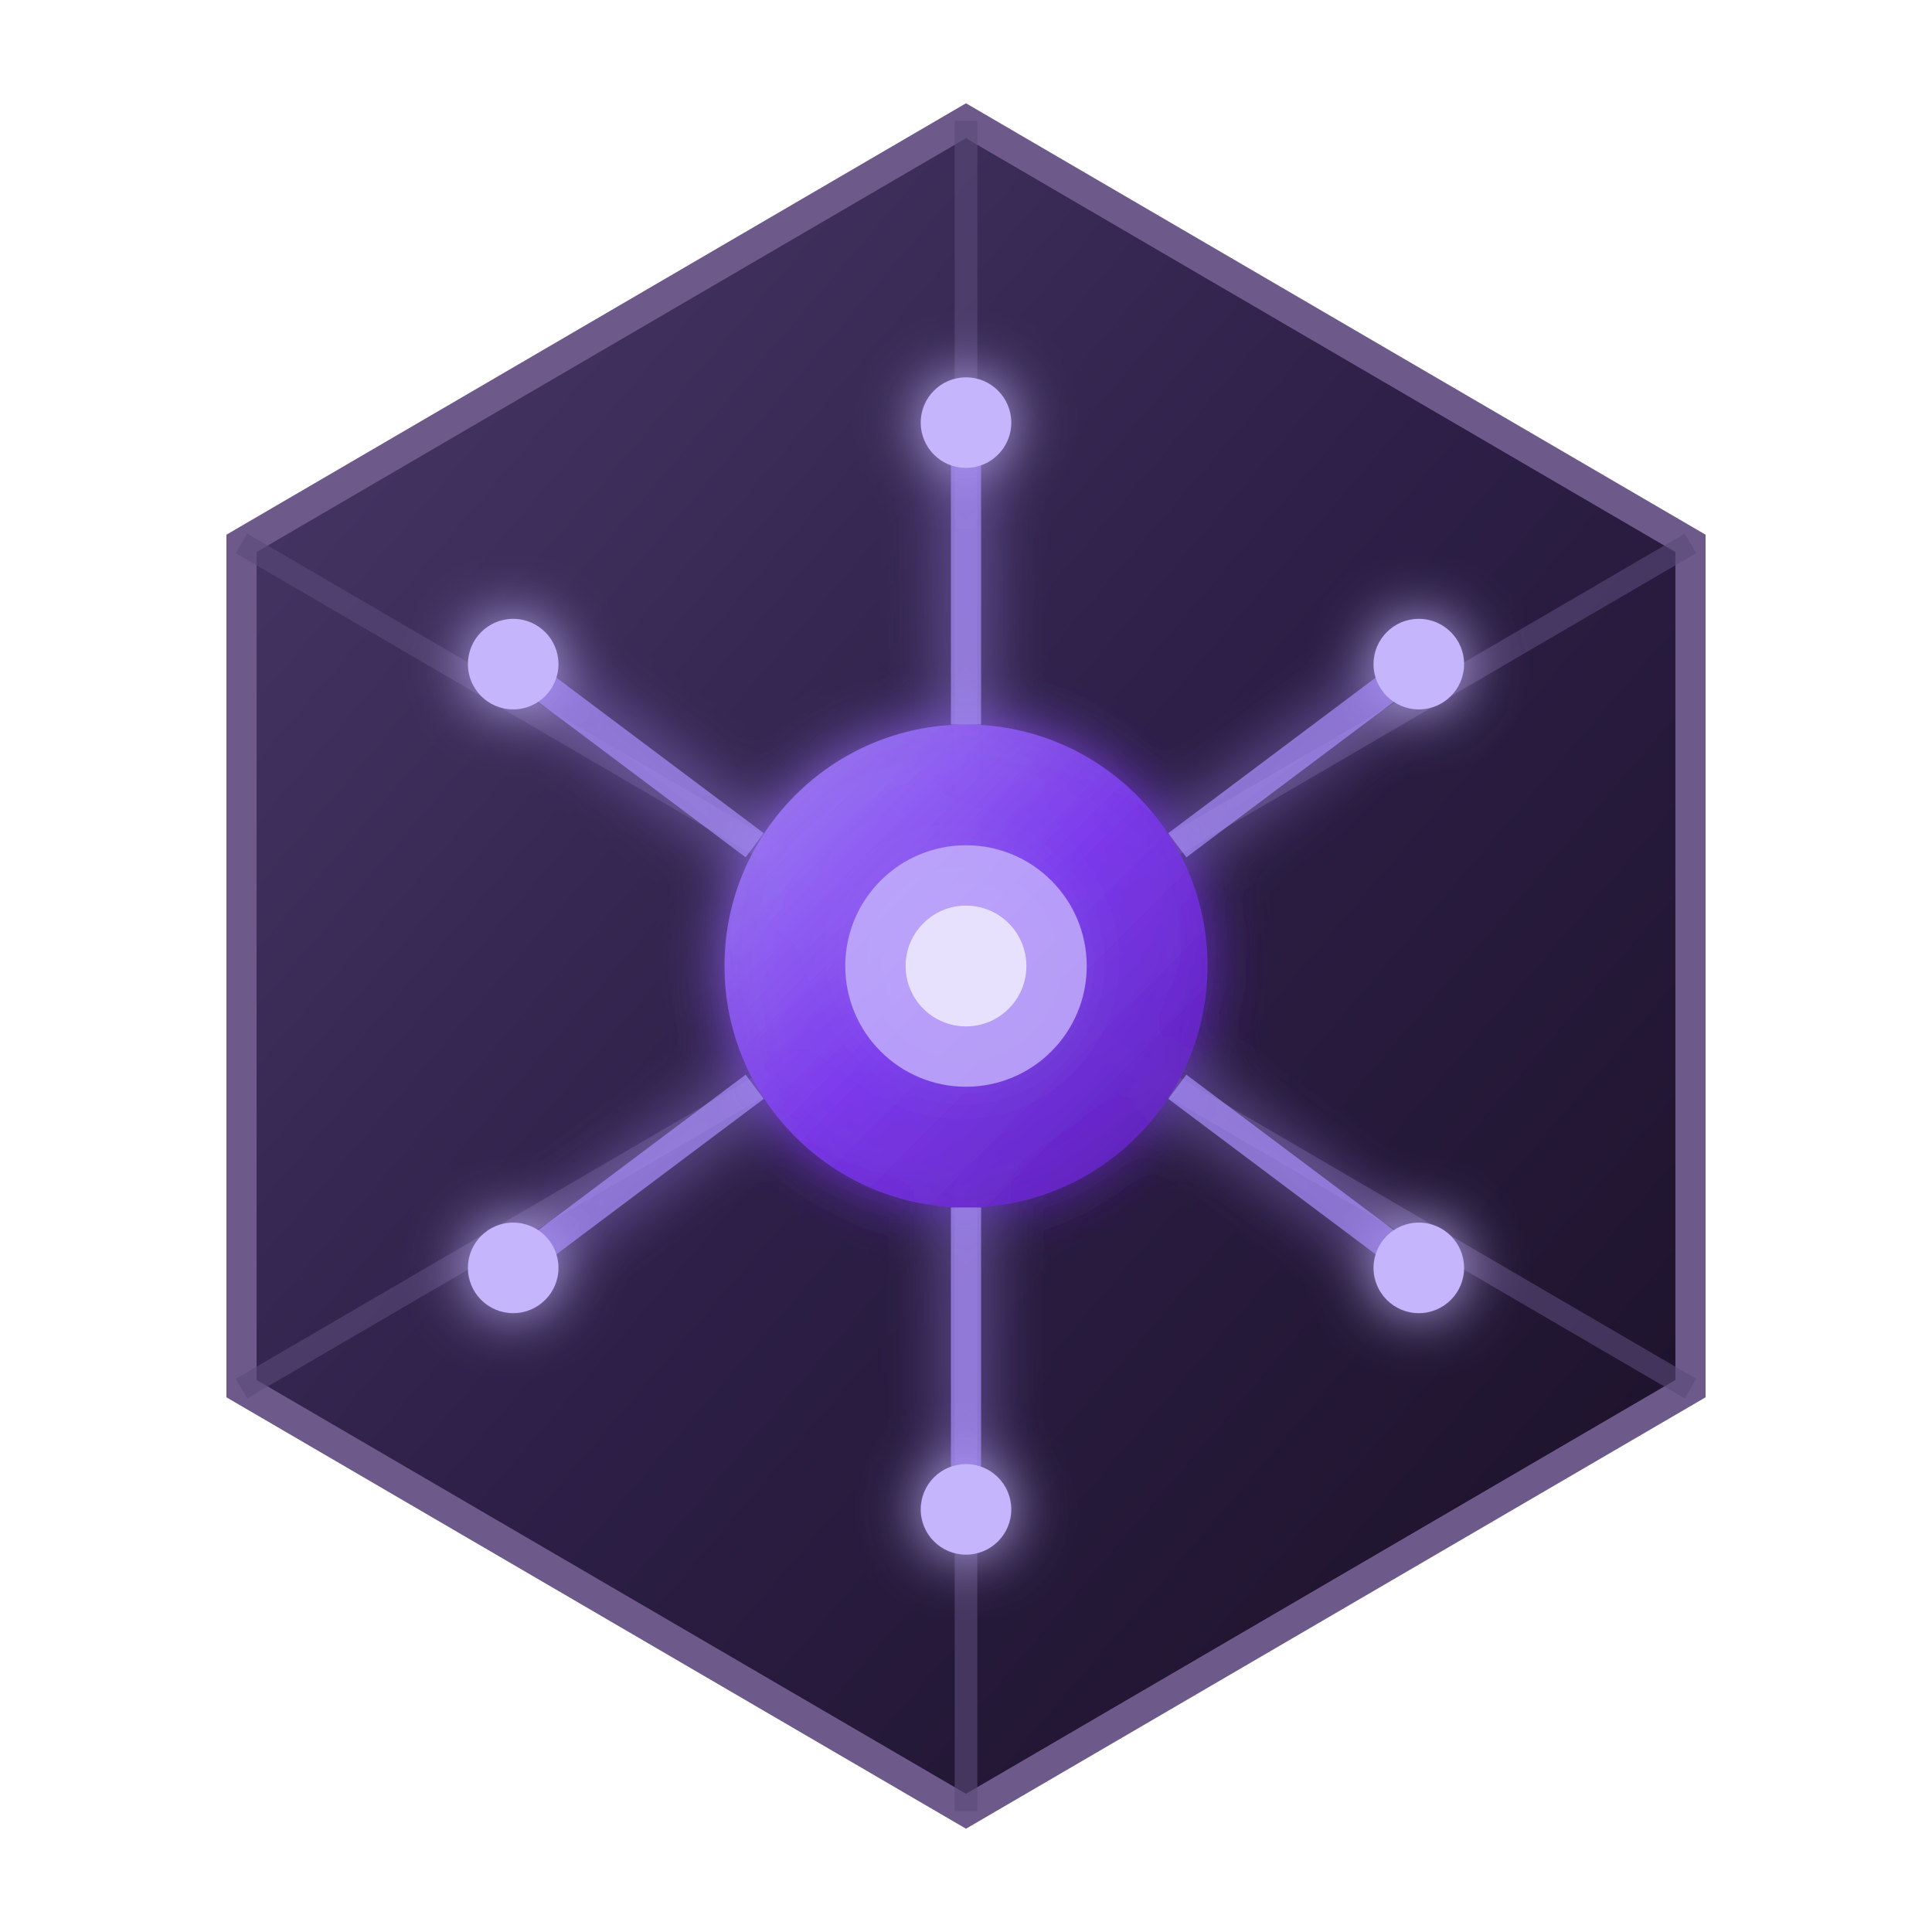
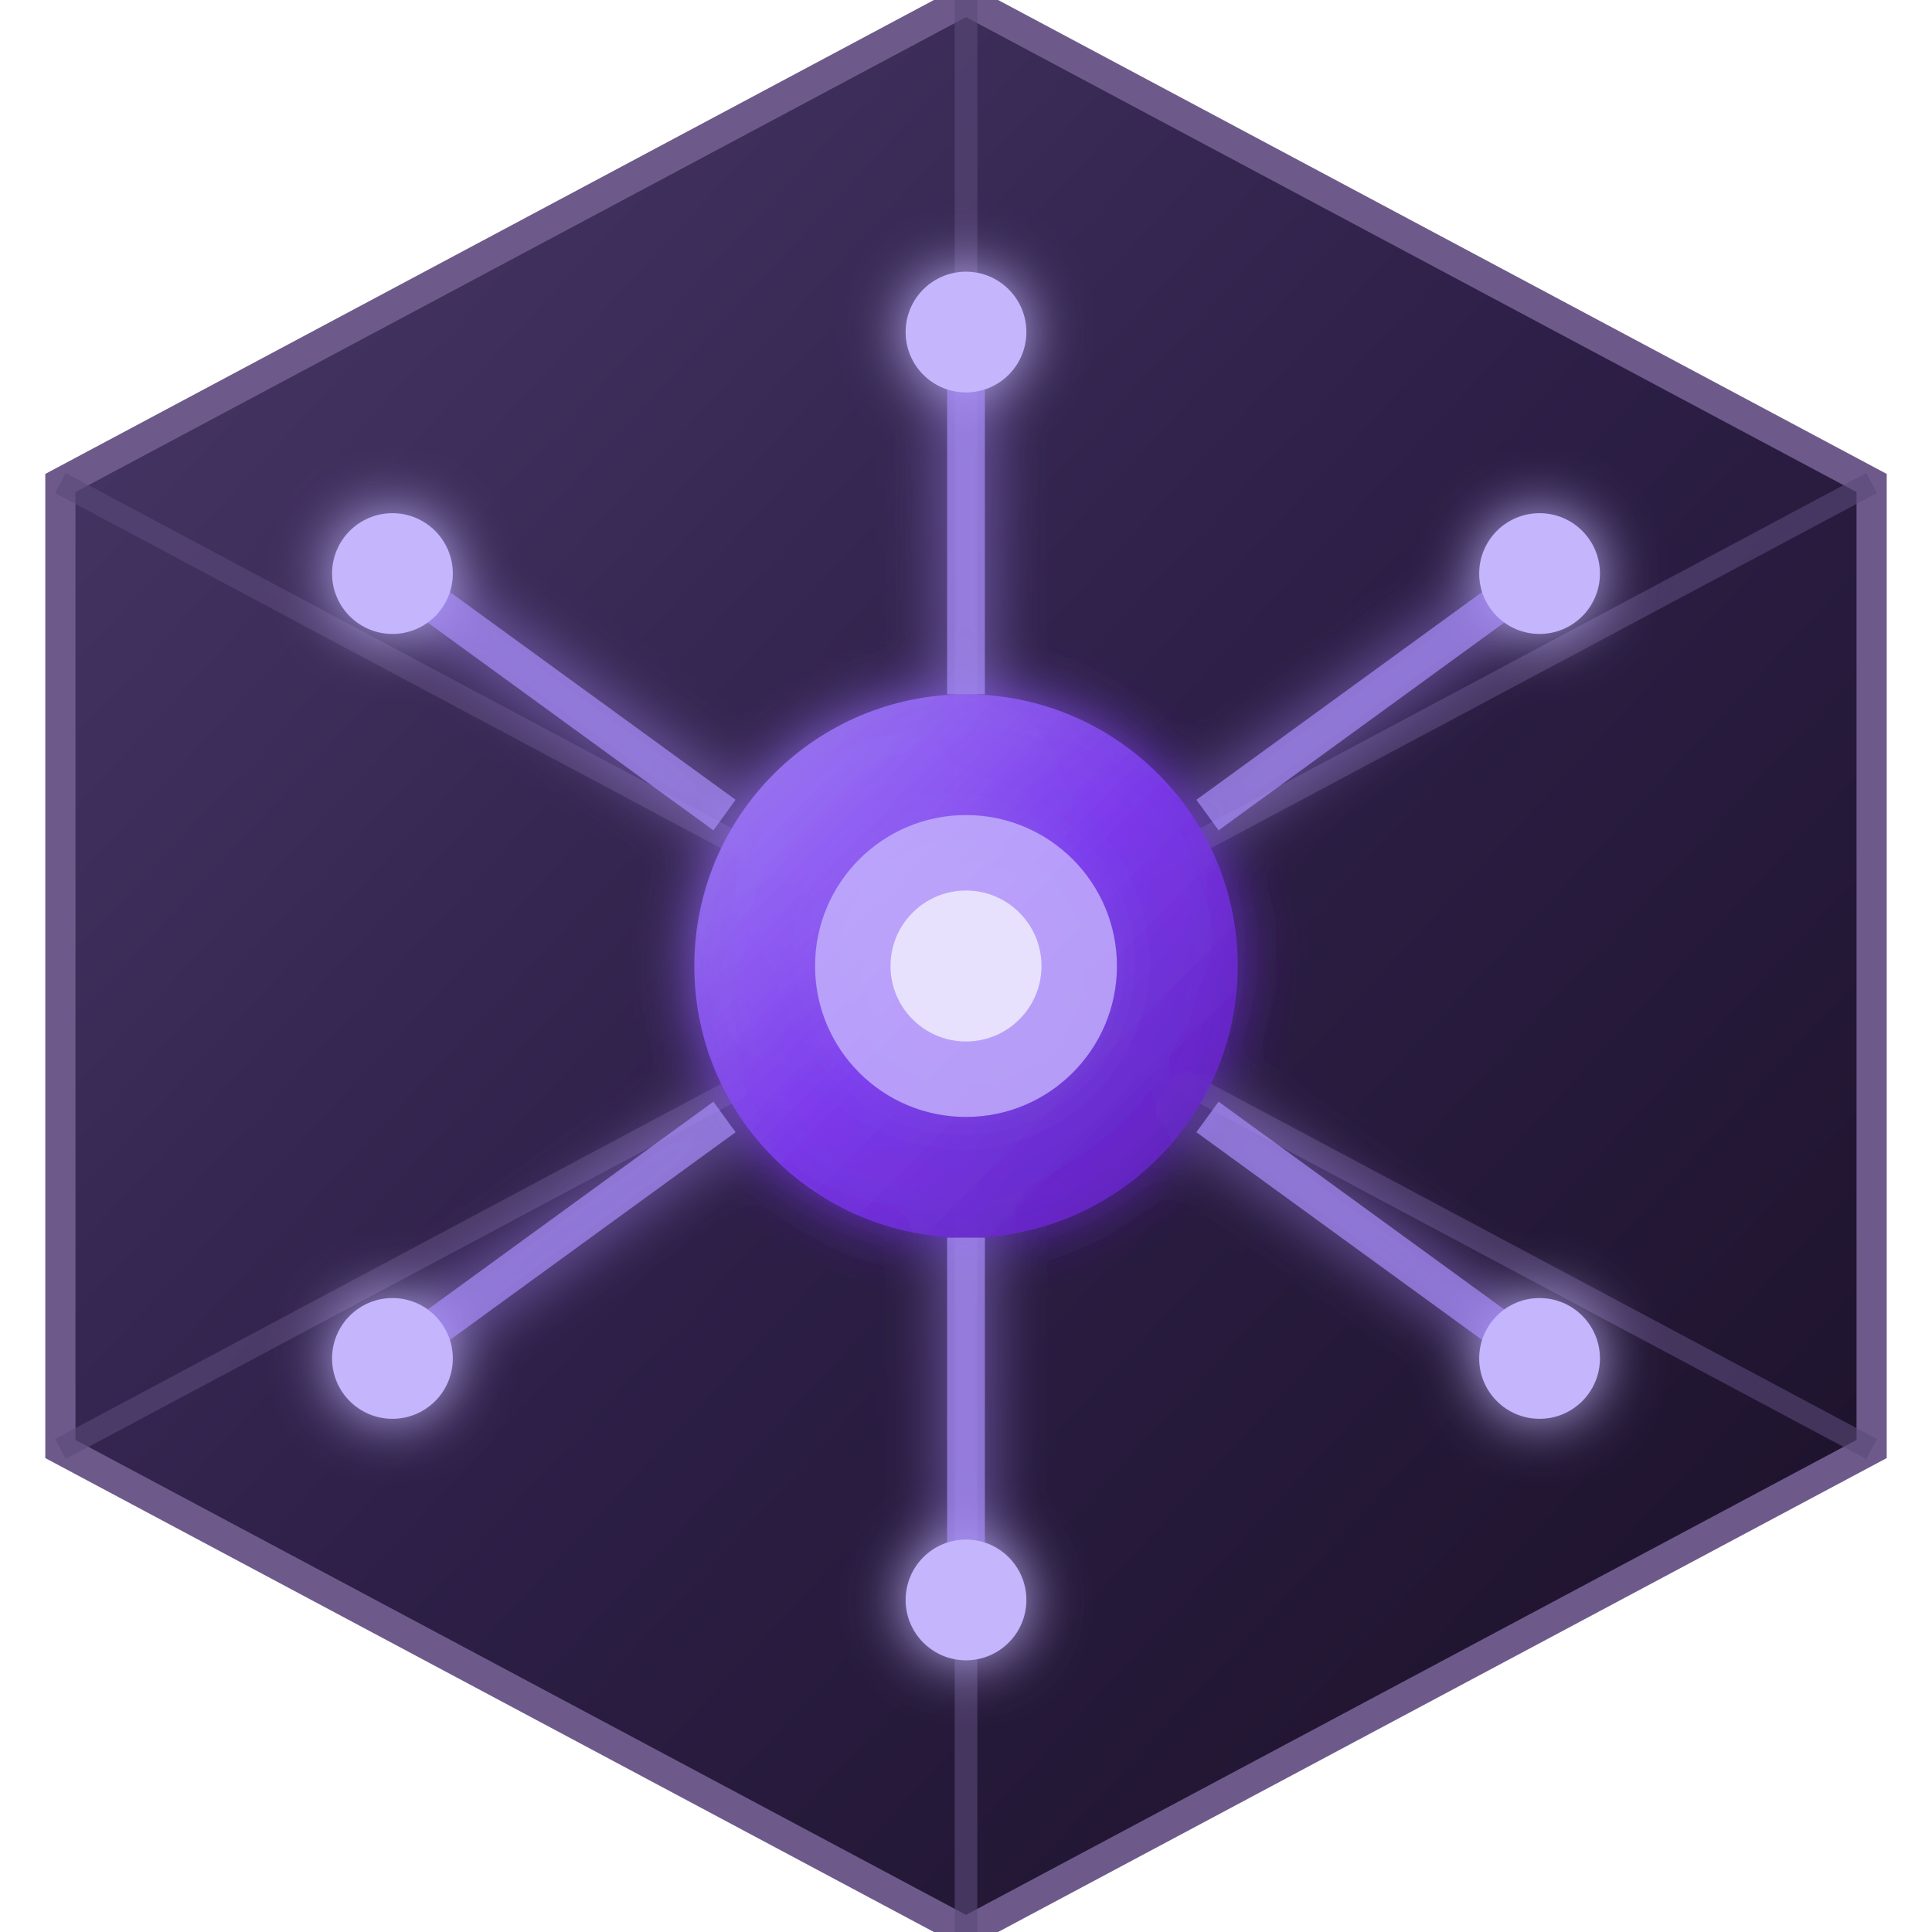
<svg xmlns="http://www.w3.org/2000/svg" viewBox="0 0 128 128">
  <defs>
    <linearGradient id="crystalGrad" x1="0%" y1="0%" x2="100%" y2="100%">
      <stop offset="0%" style="stop-color:#4a3a6b;stop-opacity:1" />
      <stop offset="50%" style="stop-color:#2d1f47;stop-opacity:1" />
      <stop offset="100%" style="stop-color:#1a1025;stop-opacity:1" />
    </linearGradient>
    <linearGradient id="sparkGrad" x1="0%" y1="0%" x2="100%" y2="100%">
      <stop offset="0%" style="stop-color:#a78bfa;stop-opacity:1" />
      <stop offset="50%" style="stop-color:#7c3aed;stop-opacity:1" />
      <stop offset="100%" style="stop-color:#5b21b6;stop-opacity:1" />
    </linearGradient>
    <filter id="glow">
      <feGaussianBlur stdDeviation="2" result="coloredBlur" />
      <feMerge>
        <feMergeNode in="coloredBlur" />
        <feMergeNode in="SourceGraphic" />
      </feMerge>
    </filter>
  </defs>
-   <polygon points="64,8 112,36 112,92 64,120 16,92 16,36" fill="url(#crystalGrad)" stroke="#6d5a8a" stroke-width="2" />
-   <line x1="64" y1="8" x2="64" y2="64" stroke="#5a4a7a" stroke-width="1.5" opacity="0.6" />
-   <line x1="112" y1="36" x2="64" y2="64" stroke="#5a4a7a" stroke-width="1.5" opacity="0.6" />
-   <line x1="112" y1="92" x2="64" y2="64" stroke="#5a4a7a" stroke-width="1.5" opacity="0.6" />
-   <line x1="64" y1="120" x2="64" y2="64" stroke="#5a4a7a" stroke-width="1.5" opacity="0.6" />
-   <line x1="16" y1="92" x2="64" y2="64" stroke="#5a4a7a" stroke-width="1.5" opacity="0.6" />
-   <line x1="16" y1="36" x2="64" y2="64" stroke="#5a4a7a" stroke-width="1.5" opacity="0.6" />
+   <polygon points="64,0 124,32 124,96 64,128 4,96 4,32" fill="url(#crystalGrad)" stroke="#6d5a8a" stroke-width="2" />
+   <line x1="64" y1="0" x2="64" y2="64" stroke="#5a4a7a" stroke-width="1.5" opacity="0.6" />
+   <line x1="124" y1="32" x2="64" y2="64" stroke="#5a4a7a" stroke-width="1.5" opacity="0.6" />
+   <line x1="124" y1="96" x2="64" y2="64" stroke="#5a4a7a" stroke-width="1.5" opacity="0.6" />
+   <line x1="64" y1="128" x2="64" y2="64" stroke="#5a4a7a" stroke-width="1.5" opacity="0.6" />
+   <line x1="4" y1="96" x2="64" y2="64" stroke="#5a4a7a" stroke-width="1.5" opacity="0.6" />
+   <line x1="4" y1="32" x2="64" y2="64" stroke="#5a4a7a" stroke-width="1.5" opacity="0.6" />
  <g filter="url(#glow)">
-     <circle cx="64" cy="64" r="16" fill="url(#sparkGrad)" opacity="0.9" />
-     <circle cx="64" cy="64" r="8" fill="#c4b5fd" opacity="0.8" />
-     <circle cx="64" cy="64" r="4" fill="#ede9fe" opacity="0.9" />
-     <g stroke="#a78bfa" stroke-width="2" opacity="0.7">
-       <line x1="64" y1="48" x2="64" y2="28" />
-       <line x1="78" y1="56" x2="94" y2="44" />
-       <line x1="78" y1="72" x2="94" y2="84" />
-       <line x1="64" y1="80" x2="64" y2="100" />
-       <line x1="50" y1="72" x2="34" y2="84" />
-       <line x1="50" y1="56" x2="34" y2="44" />
+     <circle cx="64" cy="64" r="18" fill="url(#sparkGrad)" opacity="0.9" />
+     <circle cx="64" cy="64" r="10" fill="#c4b5fd" opacity="0.8" />
+     <circle cx="64" cy="64" r="5" fill="#ede9fe" opacity="0.9" />
+     <g stroke="#a78bfa" stroke-width="2.5" opacity="0.7">
+       <line x1="64" y1="46" x2="64" y2="22" />
+       <line x1="80" y1="54" x2="102" y2="38" />
+       <line x1="80" y1="74" x2="102" y2="90" />
+       <line x1="64" y1="82" x2="64" y2="106" />
+       <line x1="48" y1="74" x2="26" y2="90" />
+       <line x1="48" y1="54" x2="26" y2="38" />
    </g>
    <g fill="#c4b5fd">
-       <circle cx="64" cy="28" r="3" />
-       <circle cx="94" cy="44" r="3" />
-       <circle cx="94" cy="84" r="3" />
-       <circle cx="64" cy="100" r="3" />
-       <circle cx="34" cy="84" r="3" />
-       <circle cx="34" cy="44" r="3" />
+       <circle cx="64" cy="22" r="4" />
+       <circle cx="102" cy="38" r="4" />
+       <circle cx="102" cy="90" r="4" />
+       <circle cx="64" cy="106" r="4" />
+       <circle cx="26" cy="90" r="4" />
+       <circle cx="26" cy="38" r="4" />
    </g>
  </g>
</svg>
